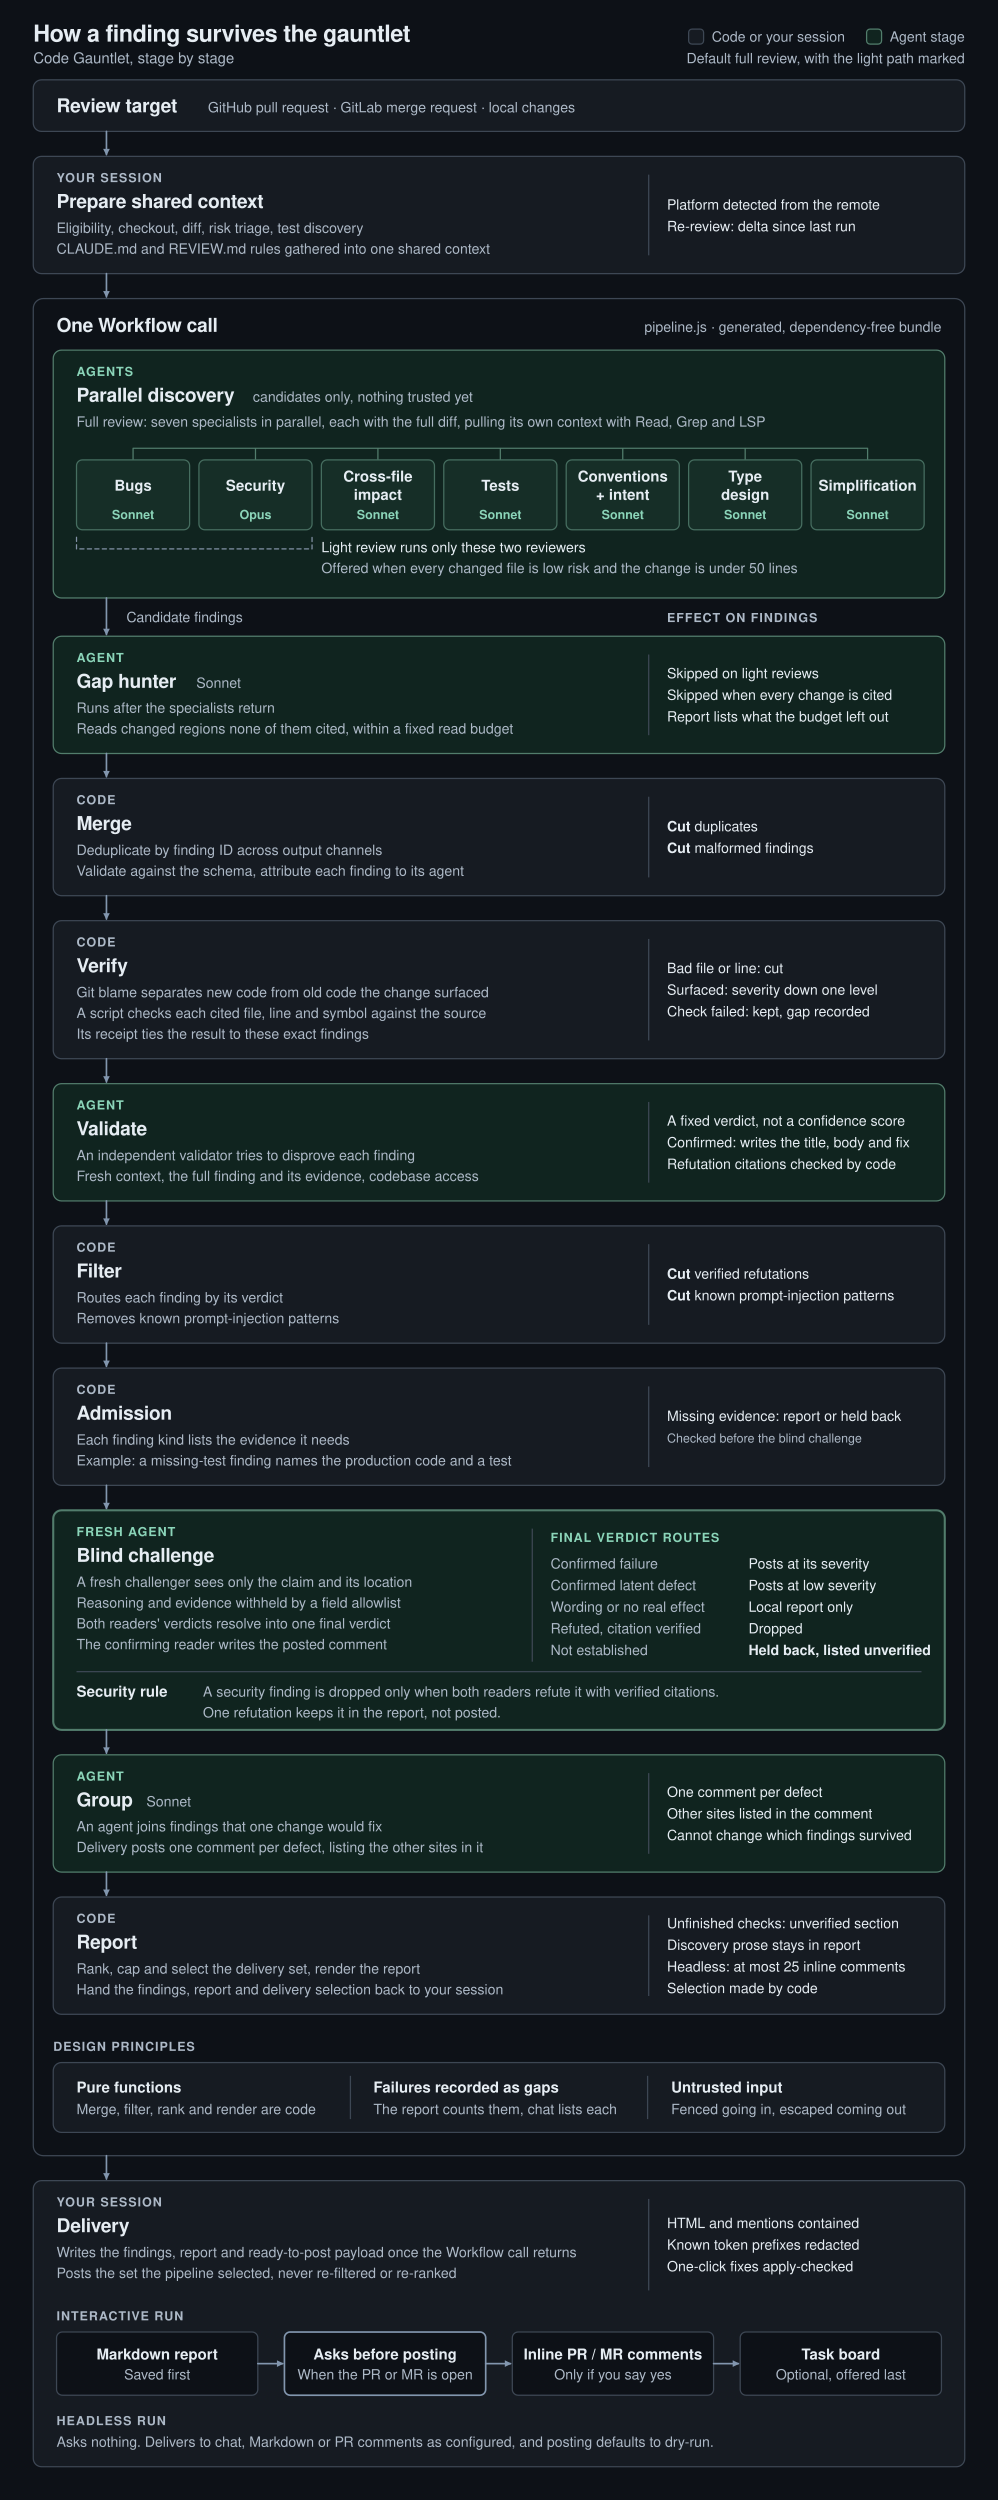
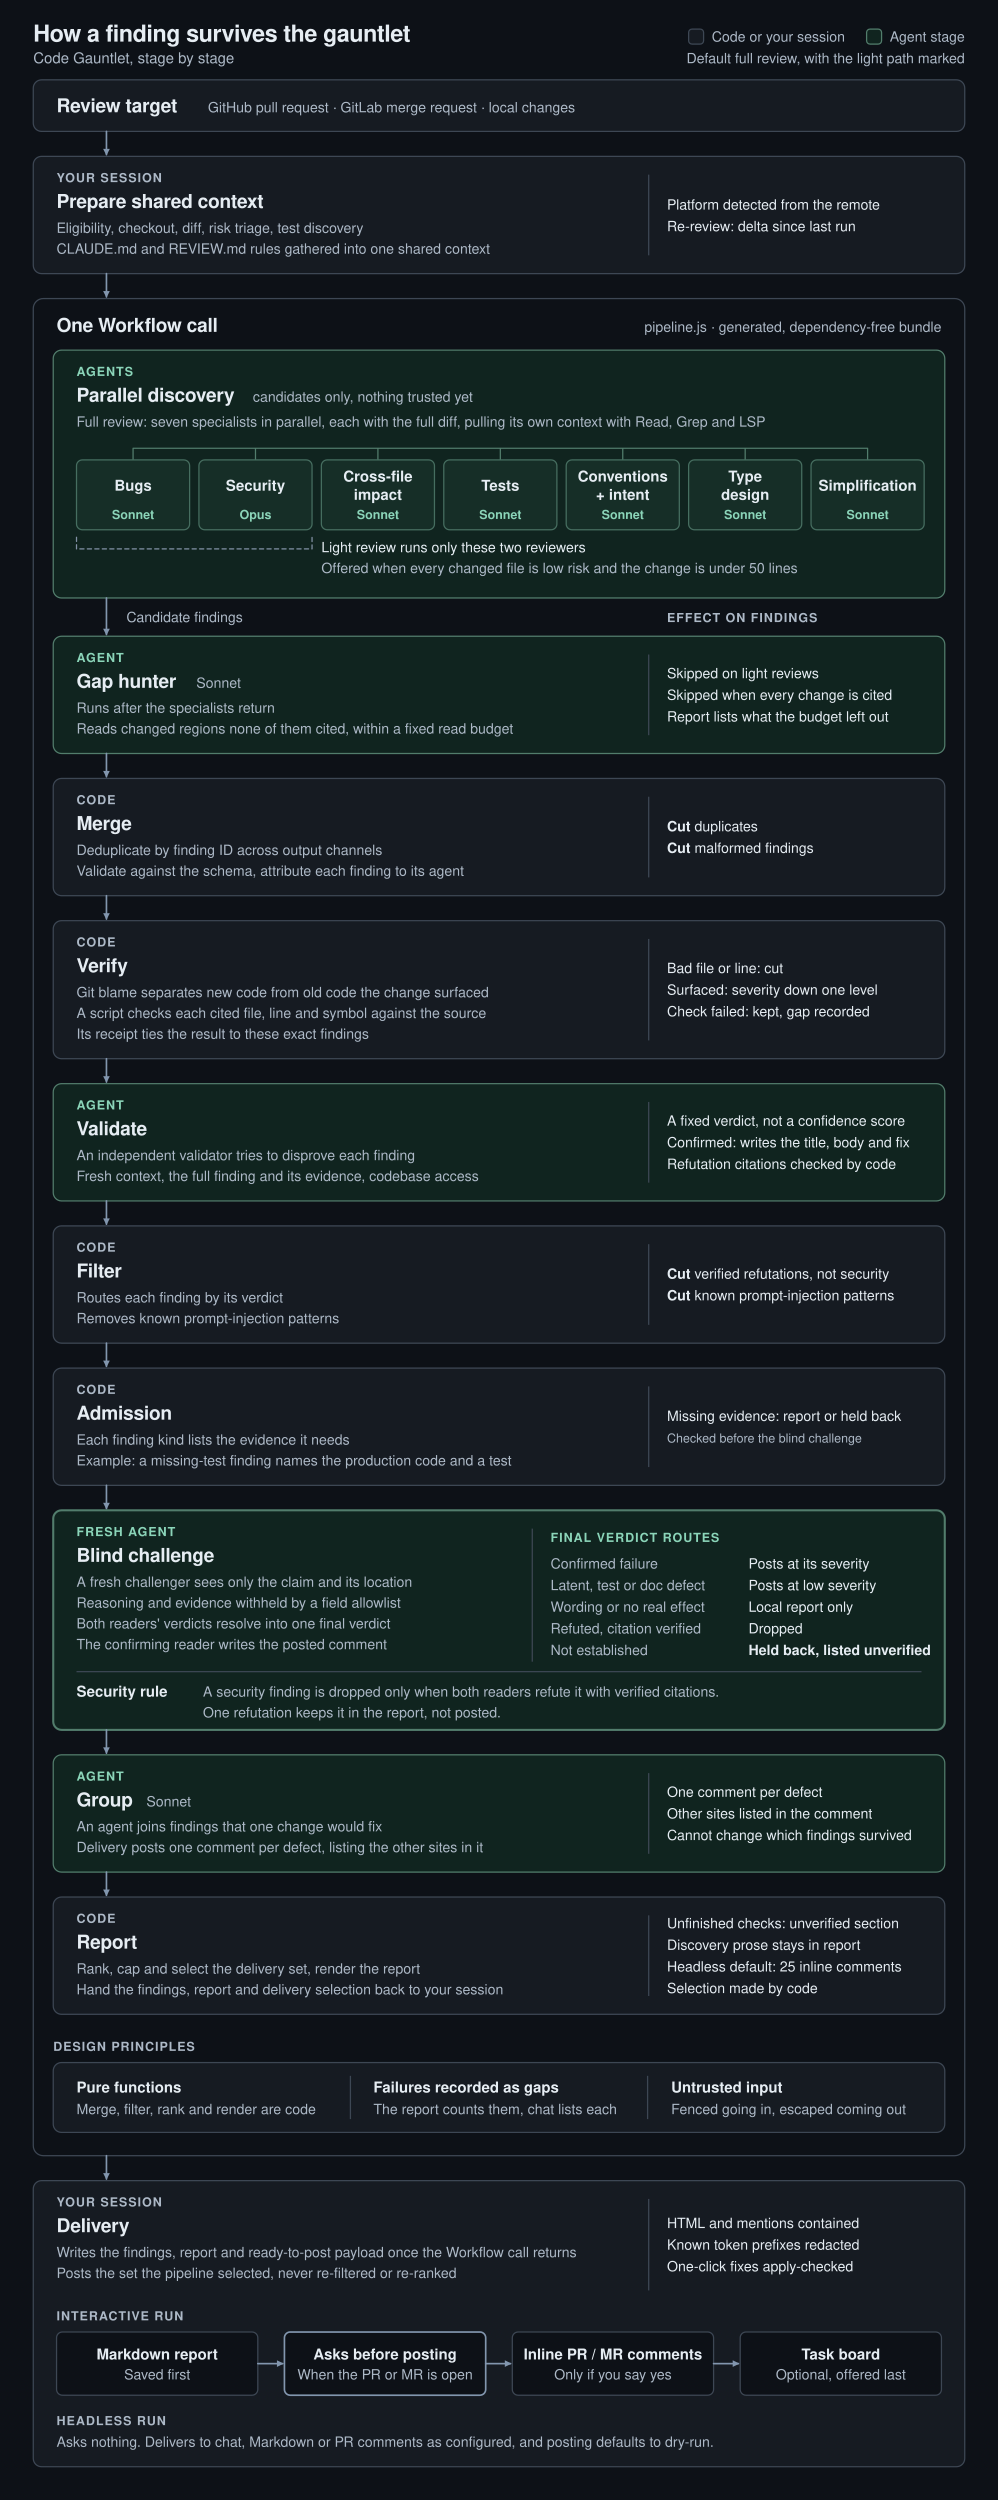
<svg xmlns="http://www.w3.org/2000/svg" viewBox="0 0 1200 3006" role="img" aria-labelledby="pipeline-title pipeline-desc">
  <defs>
    <style>
      text { font-family: -apple-system, BlinkMacSystemFont, "Segoe UI", Helvetica, Arial, sans-serif; font-size: 18px; fill: #e6edf3; }
      .page { fill: #0d1117; }
      .frame { fill: #0d1117; stroke: #3d4754; stroke-width: 1.5; }
      .panel { fill: #161b22; stroke: #3d4754; stroke-width: 1.5; }
      .node { fill: #0d1117; stroke: #3d4754; stroke-width: 1.5; }
      .ask-node { fill: #0d1117; stroke: #8296ae; stroke-width: 2; }
      .agent-node { fill: #162e27; stroke: #466e60; stroke-width: 1.5; }
      .agent-stage { fill: #10241f; stroke: #527d6c; stroke-width: 1.5; }
      .hero { stroke-width: 2.5; }
      .title { font-size: 28px; font-weight: 650; letter-spacing: -0.5px; }
      .section { font-size: 23px; font-weight: 650; letter-spacing: -0.3px; }
      .strong { font-weight: 600; }
      .reviewer { font-size: 18px; font-weight: 600; text-anchor: middle; }
      .detail { font-size: 17px; fill: #adb9c7; }
      .effect { font-size: 17px; }
      .note { font-size: 15px; fill: #adb9c7; }
      .muted { fill: #adb9c7; }
      .cut { font-weight: 650; }
      .kind { font-size: 15px; font-weight: 650; letter-spacing: 1.2px; fill: #adb9c7; }
      .agent-kind { font-size: 15px; font-weight: 650; letter-spacing: 1.2px; fill: #8bd5b9; }
      .model { font-size: 15px; font-weight: 600; text-anchor: middle; fill: #8bd5b9; }
      .mid { text-anchor: middle; }
      .end { text-anchor: end; }
      .flow { fill: none; stroke: #8296ae; stroke-width: 2; stroke-linecap: round; stroke-linejoin: round; }
      .fan { fill: none; stroke: #527d6c; stroke-width: 1.5; stroke-linecap: round; stroke-linejoin: round; }
      .light { fill: none; stroke: #8291a5; stroke-width: 1.5; stroke-dasharray: 5 4; stroke-linecap: round; stroke-linejoin: round; }
      .divider { stroke: #3d4754; stroke-width: 1.5; }
      .arrow { fill: #8296ae; }
    </style>
    <marker id="arrow" viewBox="0 0 8 8" refX="7" refY="4" markerWidth="8" markerHeight="8" markerUnits="userSpaceOnUse" orient="auto">
      <path class="arrow" d="M0 0 L8 4 L0 8 Z" />
    </marker>
  </defs>
  <rect class="page" width="1200" height="3006" />
  <text class="title" x="40" y="50">How a finding survives the gauntlet</text>
  <text class="muted" x="40" y="76">Code Gauntlet, stage by stage</text>
  <rect class="panel" x="828" y="35" width="18" height="18" rx="4" />
  <text class="detail end" x="1016" y="50">Code or your session</text>
  <rect class="agent-stage" x="1042" y="35" width="18" height="18" rx="4" />
  <text class="detail end" x="1160" y="50">Agent stage</text>
  <text class="detail end" x="1160" y="76">Default full review, with the light path marked</text>
  <rect class="panel" x="40" y="96" width="1120" height="62" rx="10" />
  <text class="section" x="68" y="135">Review target</text>
  <text class="detail" x="250" y="135">GitHub pull request  ·  GitLab merge request  ·  local changes</text>
  <path class="flow" d="M128 158 V186" marker-end="url(#arrow)" />
  <rect class="panel" x="40" y="188" width="1120" height="141" rx="10" />
  <text class="kind" x="68" y="219">YOUR SESSION</text>
  <text class="section" x="68" y="250">Prepare shared context</text>
  <text class="detail" x="68" y="280">Eligibility, checkout, diff, risk triage, test discovery</text>
  <text class="detail" x="68" y="305">CLAUDE.md and REVIEW.md rules gathered into one shared context</text>
  <line class="divider" x1="780" y1="210" x2="780" y2="307" />
  <text class="effect" x="802" y="252">Platform detected from the remote</text>
  <text class="effect" x="802" y="278">Re-review: delta since last run</text>
  <path class="flow" d="M128 329 V357" marker-end="url(#arrow)" />
  <rect class="frame" x="40" y="359" width="1120" height="2233" rx="12" />
  <text class="section" x="68" y="399">One Workflow call</text>
  <text class="detail end" x="1132" y="399">pipeline.js  ·  generated, dependency-free bundle</text>
  <rect class="agent-stage" x="64" y="421" width="1072" height="298" rx="10" />
  <text class="agent-kind" x="92" y="452">AGENTS</text>
  <text class="section" x="92" y="483">Parallel discovery</text>
  <text class="detail" x="304" y="483">candidates only, nothing trusted yet</text>
  <text class="detail" x="92" y="513">Full review: seven specialists in parallel, each with the full diff, pulling its own context with Read, Grep and LSP</text>
  <path class="fan" d="M160 553 V539 H1043.2 V553 M307.2 539 V553 M454.4 539 V553 M601.6 539 V553 M748.8 539 V553 M896 539 V553" />
  <rect class="agent-node" x="92" y="553" width="136" height="84" rx="7" />
  <text class="reviewer" x="160" y="590">Bugs</text>
  <text class="model" x="160" y="624">Sonnet</text>
  <rect class="agent-node" x="239.2" y="553" width="136" height="84" rx="7" />
  <text class="reviewer" x="307.2" y="590">Security</text>
  <text class="model" x="307.2" y="624">Opus</text>
  <rect class="agent-node" x="386.4" y="553" width="136" height="84" rx="7" />
  <text class="reviewer" x="454.4" y="579">Cross-file</text>
  <text class="reviewer" x="454.4" y="601">impact</text>
  <text class="model" x="454.4" y="624">Sonnet</text>
  <rect class="agent-node" x="533.6" y="553" width="136" height="84" rx="7" />
  <text class="reviewer" x="601.6" y="590">Tests</text>
  <text class="model" x="601.6" y="624">Sonnet</text>
  <rect class="agent-node" x="680.8" y="553" width="136" height="84" rx="7" />
  <text class="reviewer" x="748.8" y="579">Conventions</text>
  <text class="reviewer" x="748.8" y="601">+ intent</text>
  <text class="model" x="748.8" y="624">Sonnet</text>
  <rect class="agent-node" x="828" y="553" width="136" height="84" rx="7" />
  <text class="reviewer" x="896" y="579">Type</text>
  <text class="reviewer" x="896" y="601">design</text>
  <text class="model" x="896" y="624">Sonnet</text>
  <rect class="agent-node" x="975.2" y="553" width="136" height="84" rx="7" />
  <text class="reviewer" x="1043.2" y="590">Simplification</text>
  <text class="model" x="1043.2" y="624">Sonnet</text>
  <path class="light" d="M92 646 V660 H375.2 V646" />
  <text class="effect" x="386.4" y="664">Light review runs only these two reviewers</text>
  <text class="detail" x="386.4" y="689">Offered when every changed file is low risk and the change is under 50 lines</text>
  <path class="flow" d="M128 719 V763" marker-end="url(#arrow)" />
  <text class="detail" x="152" y="748">Candidate findings</text>
  <text class="kind" x="802" y="748">EFFECT ON FINDINGS</text>
  <rect class="agent-stage" x="64" y="765" width="1072" height="141" rx="10" />
  <text class="agent-kind" x="92" y="796">AGENT</text>
  <text class="section" x="92" y="827">Gap hunter</text>
  <text class="detail" x="236" y="827">Sonnet</text>
  <text class="detail" x="92" y="857">Runs after the specialists return</text>
  <text class="detail" x="92" y="882">Reads changed regions none of them cited, within a fixed read budget</text>
  <line class="divider" x1="780" y1="787" x2="780" y2="884" />
  <text class="effect" x="802" y="815.5">Skipped on light reviews</text>
  <text class="effect" x="802" y="841.5">Skipped when every change is cited</text>
  <text class="effect" x="802" y="867.5">Report lists what the budget left out</text>
  <path class="flow" d="M128 906 V934" marker-end="url(#arrow)" />
  <rect class="panel" x="64" y="936" width="1072" height="141" rx="10" />
  <text class="kind" x="92" y="967">CODE</text>
  <text class="section" x="92" y="998">Merge</text>
  <text class="detail" x="92" y="1028">Deduplicate by finding ID across output channels</text>
  <text class="detail" x="92" y="1053">Validate against the schema, attribute each finding to its agent</text>
  <line class="divider" x1="780" y1="958" x2="780" y2="1055" />
  <text class="effect" x="802" y="999.5">
    <tspan class="cut">Cut</tspan>  duplicates</text>
  <text class="effect" x="802" y="1025.5">
    <tspan class="cut">Cut</tspan>  malformed findings</text>
  <path class="flow" d="M128 1077 V1105" marker-end="url(#arrow)" />
  <rect class="panel" x="64" y="1107" width="1072" height="166" rx="10" />
  <text class="kind" x="92" y="1138">CODE</text>
  <text class="section" x="92" y="1169">Verify</text>
  <text class="detail" x="92" y="1199">Git blame separates new code from old code the change surfaced</text>
  <text class="detail" x="92" y="1224">A script checks each cited file, line and symbol against the source</text>
  <text class="detail" x="92" y="1249">Its receipt ties the result to these exact findings</text>
  <line class="divider" x1="780" y1="1129" x2="780" y2="1251" />
  <text class="effect" x="802" y="1170">Bad file or line: cut</text>
  <text class="effect" x="802" y="1196">Surfaced: severity down one level</text>
  <text class="effect" x="802" y="1222">Check failed: kept, gap recorded</text>
  <path class="flow" d="M128 1273 V1301" marker-end="url(#arrow)" />
  <rect class="agent-stage" x="64" y="1303" width="1072" height="141" rx="10" />
  <text class="agent-kind" x="92" y="1334">AGENT</text>
  <text class="section" x="92" y="1365">Validate</text>
  <text class="detail" x="92" y="1395">An independent validator tries to disprove each finding</text>
  <text class="detail" x="92" y="1420">Fresh context, the full finding and its evidence, codebase access</text>
  <line class="divider" x1="780" y1="1325" x2="780" y2="1422" />
  <text class="effect" x="802" y="1353.5">A fixed verdict, not a confidence score</text>
  <text class="effect" x="802" y="1379.5">Confirmed: writes the title, body and fix</text>
  <text class="effect" x="802" y="1405.5">Refutation citations checked by code</text>
  <path class="flow" d="M128 1444 V1472" marker-end="url(#arrow)" />
  <rect class="panel" x="64" y="1474" width="1072" height="141" rx="10" />
  <text class="kind" x="92" y="1505">CODE</text>
  <text class="section" x="92" y="1536">Filter</text>
  <text class="detail" x="92" y="1566">Routes each finding by its verdict</text>
  <text class="detail" x="92" y="1591">Removes known prompt-injection patterns</text>
  <line class="divider" x1="780" y1="1496" x2="780" y2="1593" />
  <text class="effect" x="802" y="1537.5">
-     <tspan class="cut">Cut</tspan>  verified refutations</text>
+     <tspan class="cut">Cut</tspan>  verified refutations, not security</text>
  <text class="effect" x="802" y="1563.5">
    <tspan class="cut">Cut</tspan>  known prompt-injection patterns</text>
  <path class="flow" d="M128 1615 V1643" marker-end="url(#arrow)" />
  <rect class="panel" x="64" y="1645" width="1072" height="141" rx="10" />
  <text class="kind" x="92" y="1676">CODE</text>
  <text class="section" x="92" y="1707">Admission</text>
  <text class="detail" x="92" y="1737">Each finding kind lists the evidence it needs</text>
  <text class="detail" x="92" y="1762">Example: a missing-test finding names the production code and a test</text>
  <line class="divider" x1="780" y1="1667" x2="780" y2="1764" />
  <text class="effect" x="802" y="1708.5">Missing evidence: report or held back</text>
  <text class="note" x="802" y="1734.5">Checked before the blind challenge</text>
  <path class="flow" d="M128 1786 V1814" marker-end="url(#arrow)" />
  <rect class="agent-stage hero" x="64" y="1816" width="1072" height="264" rx="10" />
  <text class="agent-kind" x="92" y="1847">FRESH AGENT</text>
  <text class="section" x="92" y="1878">Blind challenge</text>
  <text class="detail" x="92" y="1908">A fresh challenger sees only the claim and its location</text>
  <text class="detail" x="92" y="1933">Reasoning and evidence withheld by a field allowlist</text>
  <text class="detail" x="92" y="1958">Both readers' verdicts resolve into one final verdict</text>
  <text class="detail" x="92" y="1983">The confirming reader writes the posted comment</text>
  <line class="divider" x1="640" y1="1838" x2="640" y2="1998" />
  <text class="agent-kind" x="662" y="1854">FINAL VERDICT ROUTES</text>
  <text class="detail" x="662" y="1886">Confirmed failure</text>
  <text class="effect" x="900" y="1886">Posts at its severity</text>
-   <text class="detail" x="662" y="1912">Confirmed latent defect</text>
+   <text class="detail" x="662" y="1912">Latent, test or doc defect</text>
  <text class="effect" x="900" y="1912">Posts at low severity</text>
  <text class="detail" x="662" y="1938">Wording or no real effect</text>
  <text class="effect" x="900" y="1938">Local report only</text>
  <text class="detail" x="662" y="1964">Refuted, citation verified</text>
  <text class="effect" x="900" y="1964">Dropped</text>
  <text class="detail" x="662" y="1990">Not established</text>
  <text class="effect strong" x="900" y="1990">Held back, listed unverified</text>
  <line class="divider" x1="92" y1="2010" x2="1108" y2="2010" />
  <text class="strong" x="92" y="2040">Security rule</text>
  <text class="detail" x="244" y="2040">A security finding is dropped only when both readers refute it with verified citations.</text>
  <text class="detail" x="244" y="2065">One refutation keeps it in the report, not posted.</text>
  <path class="flow" d="M128 2080 V2108" marker-end="url(#arrow)" />
  <rect class="agent-stage" x="64" y="2110" width="1072" height="141" rx="10" />
  <text class="agent-kind" x="92" y="2141">AGENT</text>
  <text class="section" x="92" y="2172">Group</text>
  <text class="detail" x="176" y="2172">Sonnet</text>
  <text class="detail" x="92" y="2202">An agent joins findings that one change would fix</text>
  <text class="detail" x="92" y="2227">Delivery posts one comment per defect, listing the other sites in it</text>
  <line class="divider" x1="780" y1="2132" x2="780" y2="2229" />
  <text class="effect" x="802" y="2160.5">One comment per defect</text>
  <text class="effect" x="802" y="2186.5">Other sites listed in the comment</text>
  <text class="effect" x="802" y="2212.5">Cannot change which findings survived</text>
  <path class="flow" d="M128 2251 V2279" marker-end="url(#arrow)" />
  <rect class="panel" x="64" y="2281" width="1072" height="141" rx="10" />
  <text class="kind" x="92" y="2312">CODE</text>
  <text class="section" x="92" y="2343">Report</text>
  <text class="detail" x="92" y="2373">Rank, cap and select the delivery set, render the report</text>
  <text class="detail" x="92" y="2398">Hand the findings, report and delivery selection back to your session</text>
  <line class="divider" x1="780" y1="2303" x2="780" y2="2400" />
  <text class="effect" x="802" y="2318.5">Unfinished checks: unverified section</text>
  <text class="effect" x="802" y="2344.5">Discovery prose stays in report</text>
-   <text class="effect" x="802" y="2370.5">Headless: at most 25 inline comments</text>
+   <text class="effect" x="802" y="2370.5">Headless default: 25 inline comments</text>
  <text class="effect" x="802" y="2396.5">Selection made by code</text>
  <text class="kind" x="64" y="2466">DESIGN PRINCIPLES</text>
  <rect class="panel" x="64" y="2480" width="1072" height="84" rx="10" />
  <text class="strong" x="92" y="2516">Pure functions</text>
  <text class="detail" x="92" y="2542">Merge, filter, rank and render are code</text>
  <text class="strong" x="449" y="2516">Failures recorded as gaps</text>
  <text class="detail" x="449" y="2542">The report counts them, chat lists each</text>
  <text class="strong" x="807" y="2516">Untrusted input</text>
  <text class="detail" x="807" y="2542">Fenced going in, escaped coming out</text>
  <line class="divider" x1="421.333" y1="2496" x2="421.333" y2="2548" />
  <line class="divider" x1="778.667" y1="2496" x2="778.667" y2="2548" />
  <path class="flow" d="M128 2592 V2620" marker-end="url(#arrow)" />
  <rect class="panel" x="40" y="2622" width="1120" height="344" rx="10" />
  <text class="kind" x="68" y="2653">YOUR SESSION</text>
  <text class="section" x="68" y="2684">Delivery</text>
  <text class="detail" x="68" y="2714">Writes the findings, report and ready-to-post payload once the Workflow call returns</text>
  <text class="detail" x="68" y="2739">Posts the set the pipeline selected, never re-filtered or re-ranked</text>
  <line class="divider" x1="780" y1="2644" x2="780" y2="2754" />
  <text class="effect" x="802" y="2679">HTML and mentions contained</text>
  <text class="effect" x="802" y="2705">Known token prefixes redacted</text>
  <text class="effect" x="802" y="2731">One-click fixes apply-checked</text>
  <text class="kind" x="68" y="2790">INTERACTIVE RUN</text>
  <rect class="node" x="68" y="2804" width="242" height="76" rx="7" />
  <text class="reviewer" x="189" y="2837">Markdown report</text>
  <text class="detail mid" x="189" y="2861">Saved first</text>
  <path class="flow" d="M310 2842 H340" marker-end="url(#arrow)" />
  <rect class="ask-node" x="342" y="2804" width="242" height="76" rx="7" />
  <text class="reviewer" x="463" y="2837">Asks before posting</text>
  <text class="detail mid" x="463" y="2861">When the PR or MR is open</text>
  <path class="flow" d="M584 2842 H614" marker-end="url(#arrow)" />
  <rect class="node" x="616" y="2804" width="242" height="76" rx="7" />
  <text class="reviewer" x="737" y="2837">Inline PR / MR comments</text>
  <text class="detail mid" x="737" y="2861">Only if you say yes</text>
  <path class="flow" d="M858 2842 H888" marker-end="url(#arrow)" />
  <rect class="node" x="890" y="2804" width="242" height="76" rx="7" />
  <text class="reviewer" x="1011" y="2837">Task board</text>
  <text class="detail mid" x="1011" y="2861">Optional, offered last</text>
  <text class="kind" x="68" y="2916">HEADLESS RUN</text>
  <text class="detail" x="68" y="2942">Asks nothing. Delivers to chat, Markdown or PR comments as configured, and posting defaults to dry-run.</text>
</svg>
